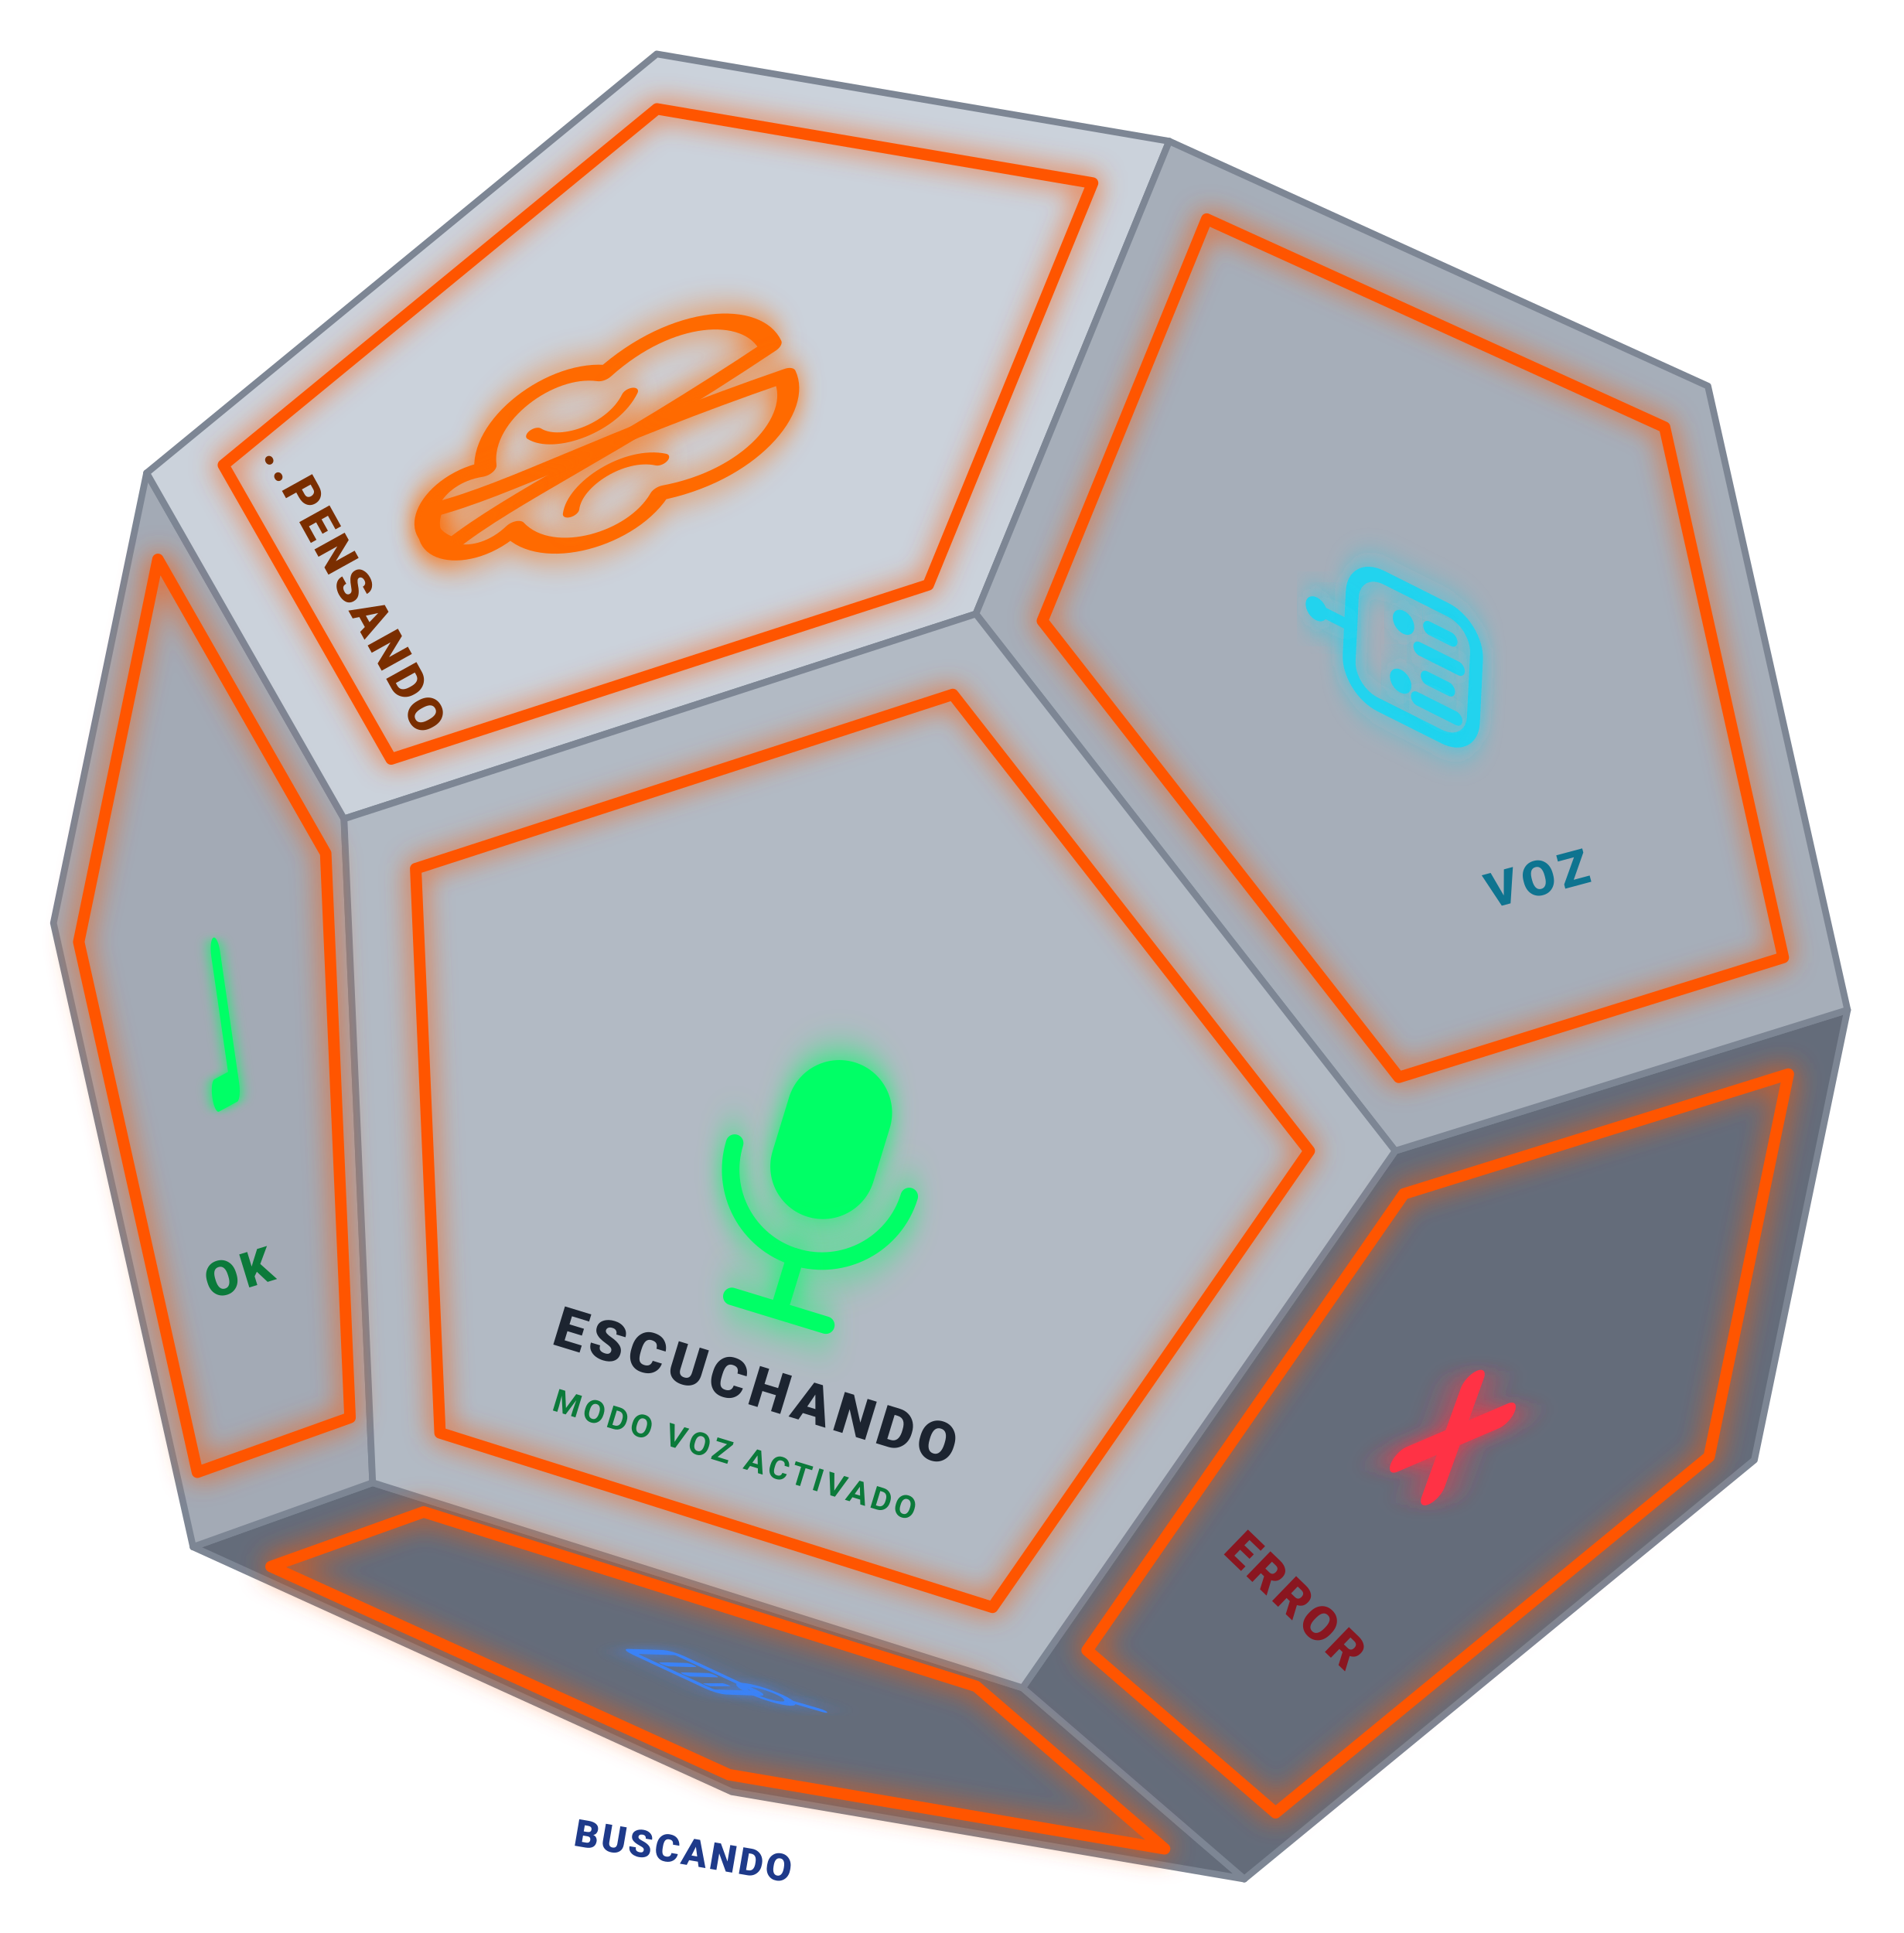
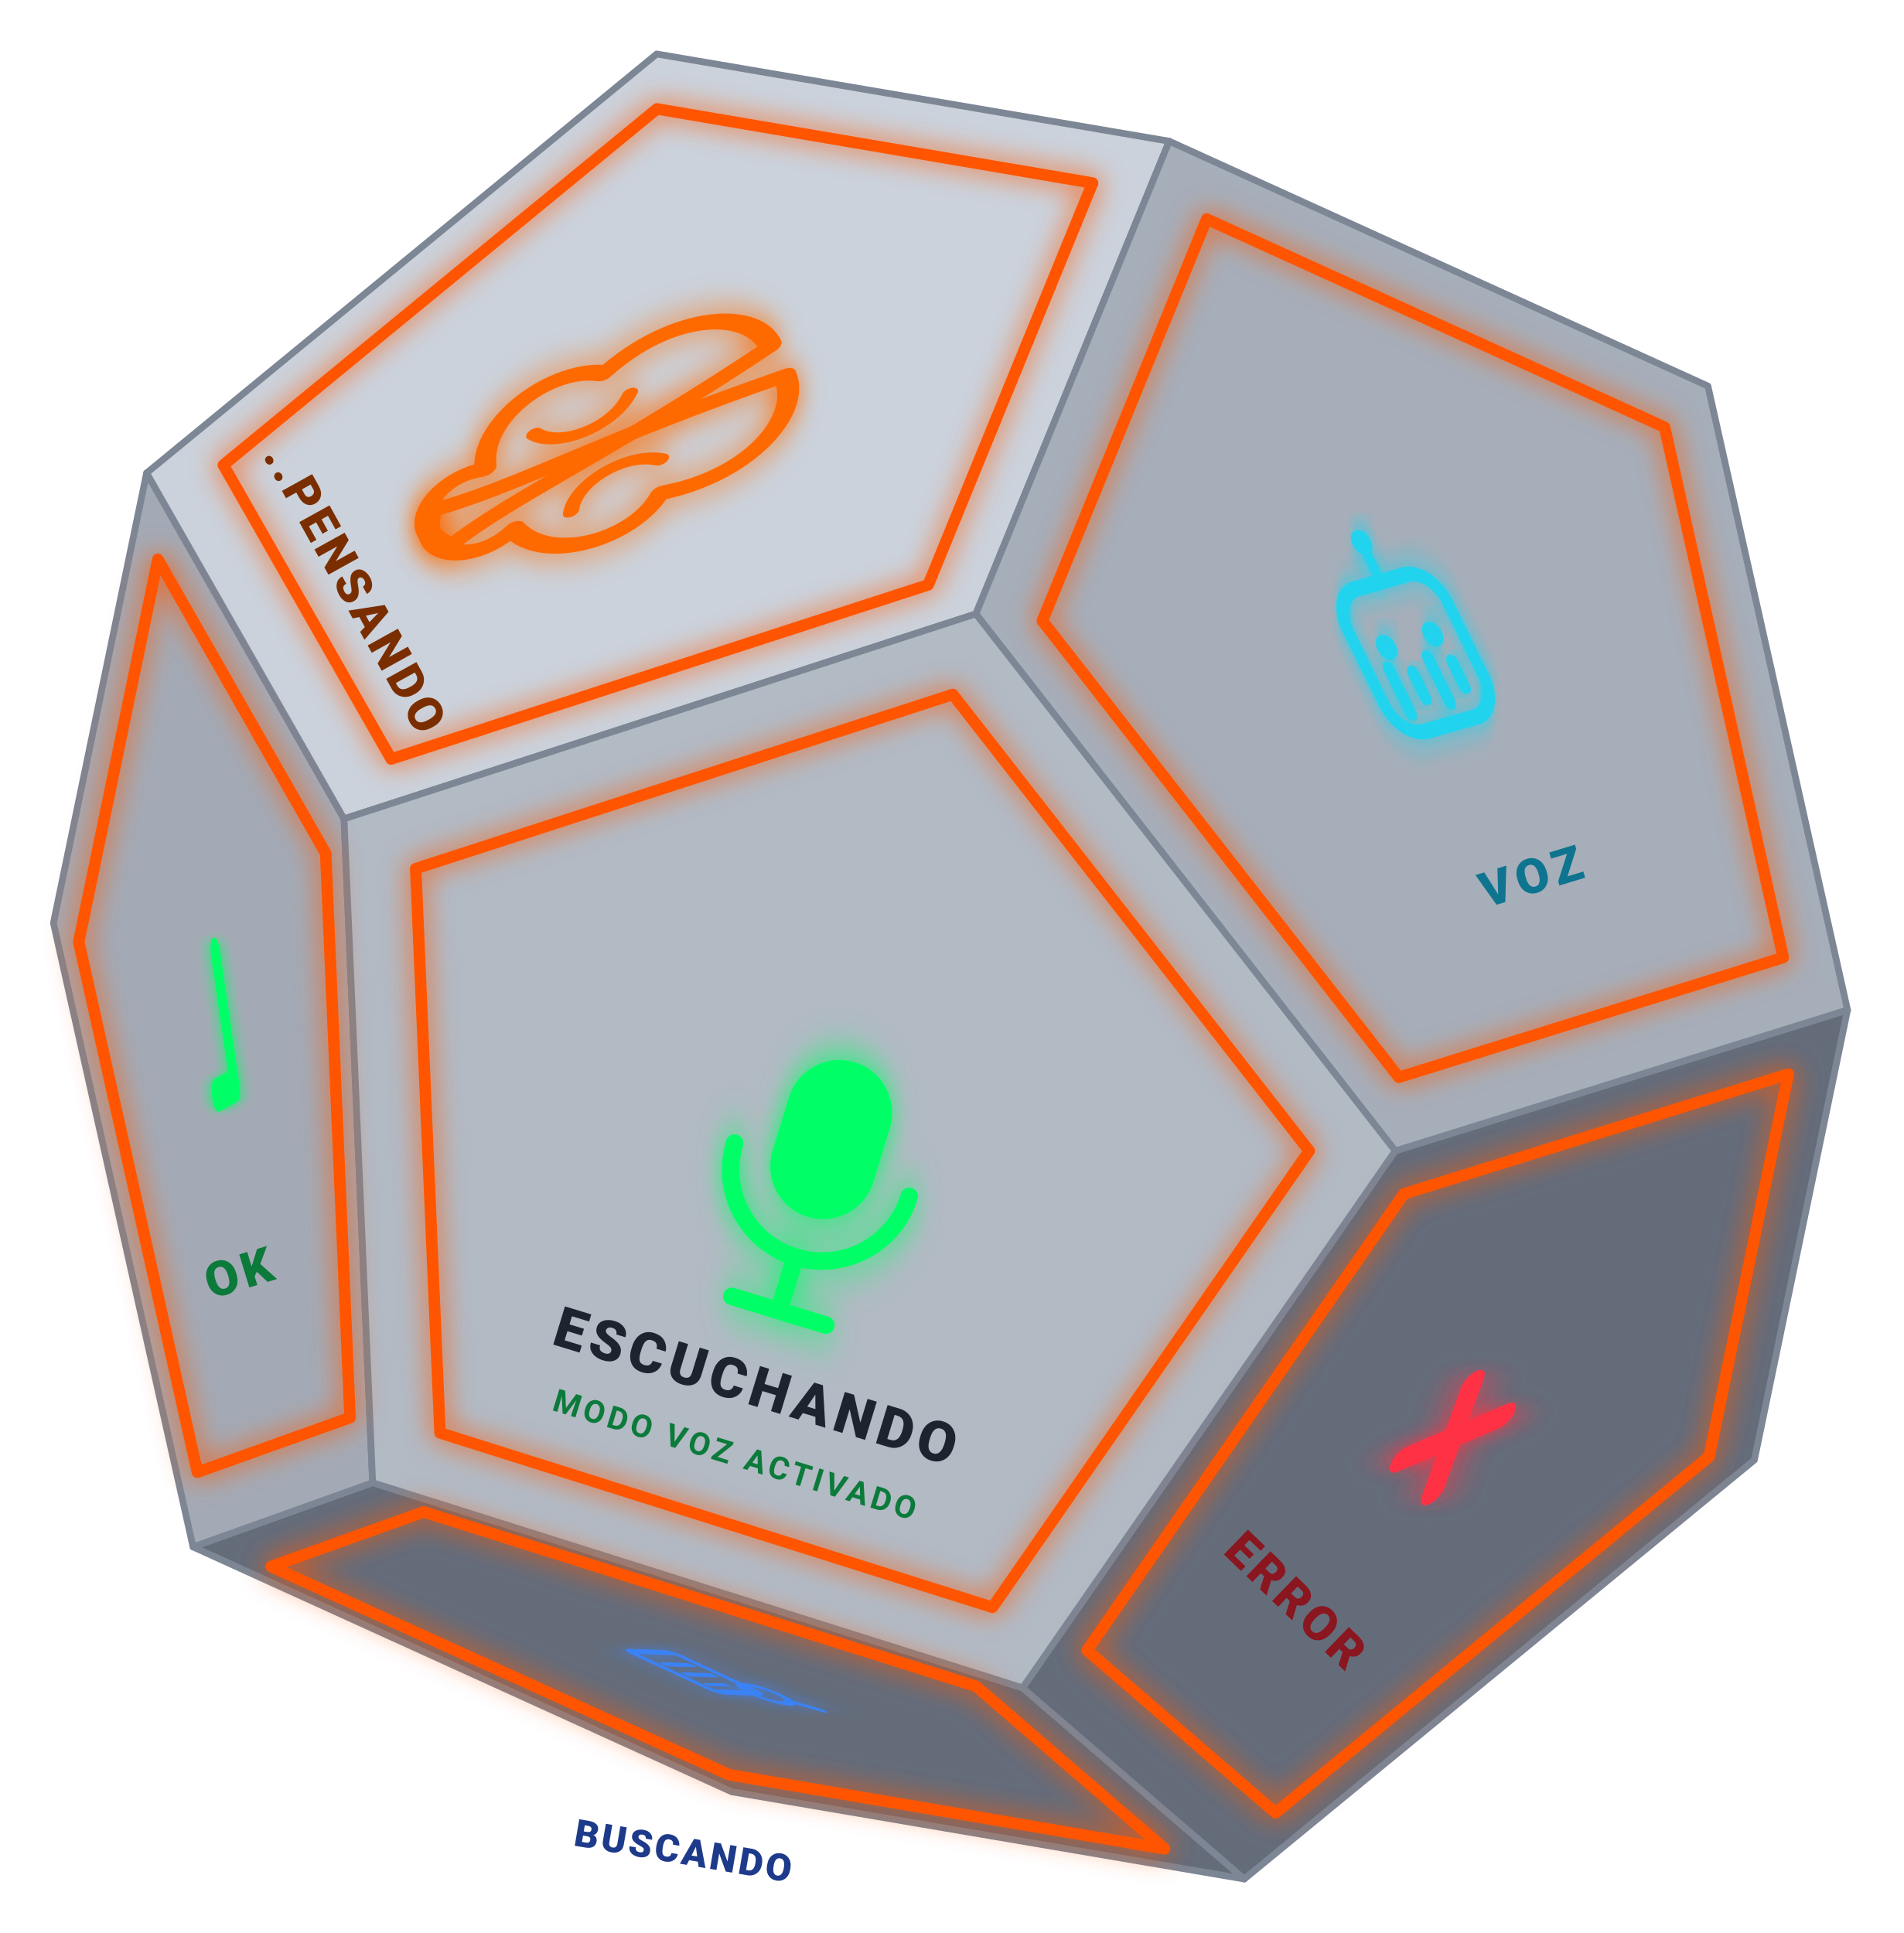
<svg xmlns="http://www.w3.org/2000/svg" viewBox="148 42 705 716" width="705" height="716" id="dodecaedro-svg">
  <defs>
    <filter id="glow-orange" x="-30%" y="-30%" width="160%" height="160%">
      <feGaussianBlur stdDeviation="6" result="blur" />
      <feMerge>
        <feMergeNode in="blur" />
        <feMergeNode in="SourceGraphic" />
      </feMerge>
    </filter>
    <filter id="glow-green" x="-30%" y="-30%" width="160%" height="160%">
      <feGaussianBlur stdDeviation="5" result="blur" />
      <feMerge>
        <feMergeNode in="blur" />
        <feMergeNode in="SourceGraphic" />
      </feMerge>
    </filter>
    <filter id="glow-red" x="-30%" y="-30%" width="160%" height="160%">
      <feGaussianBlur stdDeviation="5" result="blur" />
      <feMerge>
        <feMergeNode in="blur" />
        <feMergeNode in="SourceGraphic" />
      </feMerge>
    </filter>
    <filter id="glow-cyan" x="-30%" y="-30%" width="160%" height="160%">
      <feGaussianBlur stdDeviation="5" result="blur" />
      <feMerge>
        <feMergeNode in="blur" />
        <feMergeNode in="SourceGraphic" />
      </feMerge>
    </filter>
    <filter id="glow-blue" x="-30%" y="-30%" width="160%" height="160%">
      <feGaussianBlur stdDeviation="5" result="blur" />
      <feMerge>
        <feMergeNode in="blur" />
        <feMergeNode in="SourceGraphic" />
      </feMerge>
    </filter>
  </defs>
  <g id="dodecaedro-container">
    <polygon class="face" points="219.5,615.0 419.0,705.7 608.8,738.0 526.7,667.2 286.0,591.2" fill="#646c7a" stroke="#7d8694" stroke-width="2.5" stroke-linejoin="round" />
    <polygon class="face" points="202.3,217.2 167.8,383.9 219.5,615.0 286.0,591.2 275.4,345.3" fill="#a3aab5" stroke="#7d8694" stroke-width="2.5" stroke-linejoin="round" />
    <polygon class="face" points="526.7,667.2 608.8,738.0 797.7,582.8 832.2,416.1 664.7,468.3" fill="#646c7a" stroke="#7d8694" stroke-width="2.5" stroke-linejoin="round" />
    <polygon class="face" points="391.2,62.0 202.3,217.2 275.4,345.3 509.4,269.4 581.0,94.3" fill="#cbd2db" stroke="#7d8694" stroke-width="2.5" stroke-linejoin="round" />
    <polygon class="face" points="780.5,185.0 581.0,94.3 509.4,269.4 664.7,468.3 832.2,416.1" fill="#a6aeb9" stroke="#7d8694" stroke-width="2.5" stroke-linejoin="round" />
    <polygon class="face" points="275.4,345.3 286.0,591.2 526.7,667.2 664.7,468.3 509.4,269.4" fill="#b2bac4" stroke="#7d8694" stroke-width="2.5" stroke-linejoin="round" />
    <g transform="translate(412.0,663.4) scale(0.85) translate(-412.0,-663.4)">
      <polygon class="neon-border" points="219.5,615.0 419.0,705.7 608.8,738.0 526.7,667.2 286.0,591.2" fill="none" stroke="#ff5500" stroke-width="5" stroke-linejoin="round" filter="url(#glow-orange)" />
    </g>
    <g transform="translate(230.2,430.5) scale(0.85) translate(-230.2,-430.5)">
      <polygon class="neon-border" points="202.3,217.2 167.8,383.9 219.5,615.0 286.0,591.2 275.4,345.3" fill="none" stroke="#ff5500" stroke-width="5" stroke-linejoin="round" filter="url(#glow-orange)" />
    </g>
    <g transform="translate(686.0,574.5) scale(0.85) translate(-686.0,-574.5)">
      <polygon class="neon-border" points="526.7,667.2 608.8,738.0 797.7,582.8 832.2,416.1 664.7,468.3" fill="none" stroke="#ff5500" stroke-width="5" stroke-linejoin="round" filter="url(#glow-orange)" />
    </g>
    <g transform="translate(391.8,197.6) scale(0.85) translate(-391.8,-197.6)">
      <polygon class="neon-border" points="391.2,62.0 202.3,217.2 275.4,345.3 509.4,269.4 581.0,94.3" fill="none" stroke="#ff5500" stroke-width="5" stroke-linejoin="round" filter="url(#glow-orange)" />
    </g>
    <g transform="translate(673.6,286.6) scale(0.85) translate(-673.6,-286.6)">
      <polygon class="neon-border" points="780.5,185.0 581.0,94.3 509.4,269.4 664.7,468.3 832.2,416.1" fill="none" stroke="#ff5500" stroke-width="5" stroke-linejoin="round" filter="url(#glow-orange)" />
    </g>
    <g transform="translate(452.4,468.3) scale(0.85) translate(-452.4,-468.3)">
      <polygon class="neon-border" points="275.4,345.3 286.0,591.2 526.7,667.2 664.7,468.3 509.4,269.4" fill="none" stroke="#ff5500" stroke-width="5" stroke-linejoin="round" filter="url(#glow-orange)" />
    </g>
    <g id="icon-brain" transform="matrix(0.5539,0.3379,-0.7922,0.6164,391.9,197.6) scale(1.05) rotate(20)">
      <path fill="none" stroke="#ff6a00" stroke-width="8" stroke-linecap="round" stroke-linejoin="round" filter="url(#glow-orange)" d="M -10 -45 C -35 -45 -55 -20 -40 10 C -58 25 -48 55 -20 60 C -30 78 -8 95 12 82 C 2 55 5 20 -10 -45 Z" />
      <path fill="none" stroke="#ff6a00" stroke-width="8" stroke-linecap="round" stroke-linejoin="round" filter="url(#glow-orange)" d="M 10 -45 C 35 -45 55 -20 40 10 C 58 25 48 55 20 60 C 30 78 8 95 -12 82 C -2 55 -5 20 10 -45 Z" />
      <path fill="none" stroke="#ff6a00" stroke-width="6" stroke-linecap="round" stroke-linejoin="round" filter="url(#glow-orange)" d="M -22 5 C -8 15 -12 35 -26 40 M 22 5 C 8 15 12 35 26 40" />
    </g>
    <g transform="translate(400.9,192.6) rotate(61)">
      <text x="0" y="145" font-family="'Segoe UI', Roboto, sans-serif" font-weight="900" font-size="18" fill="#7a2e00" text-anchor="middle" letter-spacing="1.5">..PENSANDO</text>
    </g>
    <g id="icon-mic" transform="translate(452.4, 475.3)">
      <g transform="scale(1.3) rotate(17)">
        <rect x="-15" y="-32" width="30" height="46" rx="15" fill="#00ff66" filter="url(#glow-green)" />
        <path fill="none" stroke="#00ff66" stroke-width="5" stroke-linecap="round" filter="url(#glow-green)" d="M -26 0 A 26 26 0 0 0 26 0" />
        <path fill="none" stroke="#00ff66" stroke-width="5" stroke-linecap="round" filter="url(#glow-green)" d="M 0 26 L 0 42 M -14 42 L 14 42" />
        <text x="0" y="70" font-family="'Segoe UI', Roboto, sans-serif" font-weight="900" font-size="16" fill="#1c2430" text-anchor="middle" letter-spacing="1.5">ESCUCHANDO</text>
        <text x="0" y="88" font-family="'Segoe UI', Roboto, sans-serif" font-weight="700" font-size="9" fill="#0b7a3a" text-anchor="middle" letter-spacing="1">MODO VOZ ACTIVADO</text>
      </g>
    </g>
    <g id="icon-check" transform="matrix(0.2629,0.7567,-0.1519,0.6451,230.2,430.5) scale(1.35) rotate(-103)">
      <path fill="none" stroke="#00ff66" stroke-width="9" stroke-linecap="round" stroke-linejoin="round" filter="url(#glow-green)" d="M -16 0 L -3 13 L 23 -13" />
    </g>
    <g transform="translate(232.4,500.4) rotate(-17)">
      <text x="0" y="20" font-family="'Segoe UI', Roboto, sans-serif" font-weight="900" font-size="18" fill="#0b7a3a" text-anchor="middle" letter-spacing="1.5">OK</text>
    </g>
    <g id="icon-error" transform="matrix(0.6886,-0.7461,0.3043,0.3202,686.0,574.5) scale(1.35)">
      <path fill="none" stroke="#ff3344" stroke-width="9" stroke-linecap="round" stroke-linejoin="round" filter="url(#glow-red)" d="M -14 -14 L 14 14 M 14 -14 L -14 14" />
    </g>
    <g transform="translate(686.0,574.5) rotate(44)">
      <text x="0" y="90" font-family="'Segoe UI', Roboto, sans-serif" font-weight="900" font-size="18" fill="#8a1620" text-anchor="middle" letter-spacing="1.5">ERROR</text>
    </g>
-     <g id="icon-robot" transform="matrix(-0.0417,0.8559,-0.8096,-0.4059,673.6,286.6) scale(0.98) scale(1,-1)">
+     <g id="icon-robot" transform="matrix(-0.0417,0.8559,-0.8096,-0.4059,673.6,286.6) scale(0.98) scale(1,-1)rotate(-53)">
      <rect x="-28" y="-32" width="56" height="58" rx="14" fill="none" stroke="#22d3ee" stroke-width="6" filter="url(#glow-cyan)" />
      <line x1="0" y1="-32" x2="0" y2="-46" stroke="#22d3ee" stroke-width="5" stroke-linecap="round" filter="url(#glow-cyan)" />
      <circle cx="0" cy="-48" r="5" fill="#22d3ee" filter="url(#glow-cyan)" />
      <circle cx="-13" cy="-8" r="5" fill="#22d3ee" filter="url(#glow-cyan)" />
      <circle cx="13" cy="-8" r="5" fill="#22d3ee" filter="url(#glow-cyan)" />
      <line x1="-16" y1="14" x2="-16" y2="4" stroke="#22d3ee" stroke-width="6" stroke-linecap="round" filter="url(#glow-cyan)" />
      <line x1="-5" y1="18" x2="-5" y2="0" stroke="#22d3ee" stroke-width="6" stroke-linecap="round" filter="url(#glow-cyan)" />
      <line x1="6" y1="14" x2="6" y2="4" stroke="#22d3ee" stroke-width="6" stroke-linecap="round" filter="url(#glow-cyan)" />
      <line x1="17" y1="18" x2="17" y2="0" stroke="#22d3ee" stroke-width="6" stroke-linecap="round" filter="url(#glow-cyan)" />
    </g>
-     <g transform="translate(695.6,286.6) rotate(-15)">
+     <g transform="translate(690.5,286.6) rotate(-17)">
      <text x="0" y="90" font-family="'Segoe UI', Roboto, sans-serif" font-weight="900" font-size="18" fill="#0e7490" text-anchor="middle" letter-spacing="2">VOZ</text>
    </g>
    <g id="icon-search" transform="matrix(0.54,0.0178,0.788,0.3682,412.0,663.4) scale(0.85)">
      <rect x="-24" y="-30" width="36" height="48" rx="4" fill="none" stroke="#3b82f6" stroke-width="6" stroke-linejoin="round" filter="url(#glow-blue)" />
      <line x1="-17" y1="-15" x2="4" y2="-15" stroke="#3b82f6" stroke-width="5" stroke-linecap="round" filter="url(#glow-blue)" />
      <line x1="-17" y1="-3" x2="4" y2="-3" stroke="#3b82f6" stroke-width="5" stroke-linecap="round" filter="url(#glow-blue)" />
      <line x1="-17" y1="9" x2="-3" y2="9" stroke="#3b82f6" stroke-width="5" stroke-linecap="round" filter="url(#glow-blue)" />
      <circle cx="15" cy="19" r="11" fill="none" stroke="#3b82f6" stroke-width="5" filter="url(#glow-blue)" />
      <line x1="23" y1="27" x2="33" y2="37" stroke="#3b82f6" stroke-width="6" stroke-linecap="round" filter="url(#glow-blue)" />
    </g>
    <g transform="translate(412.0,663.4) rotate(9.7)">
      <text x="0" y="70" font-family="'Segoe UI', Roboto, sans-serif" font-weight="900" font-size="14" fill="#1e3a8a" text-anchor="middle" letter-spacing="1">BUSCANDO</text>
    </g>
  </g>
</svg>
